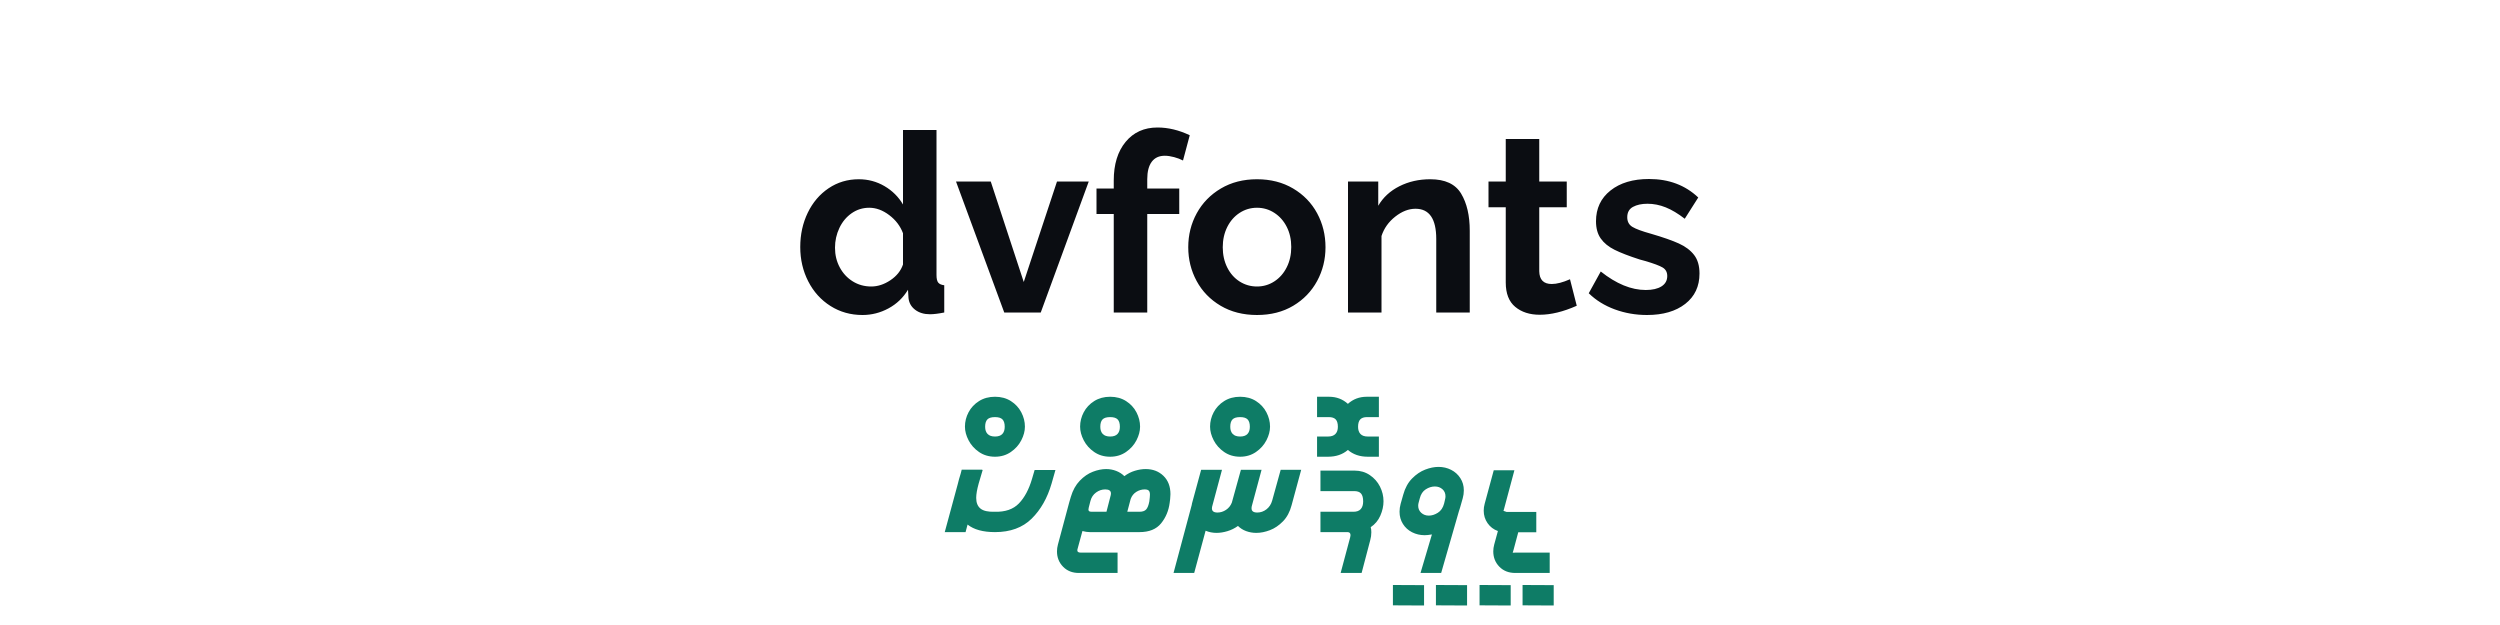
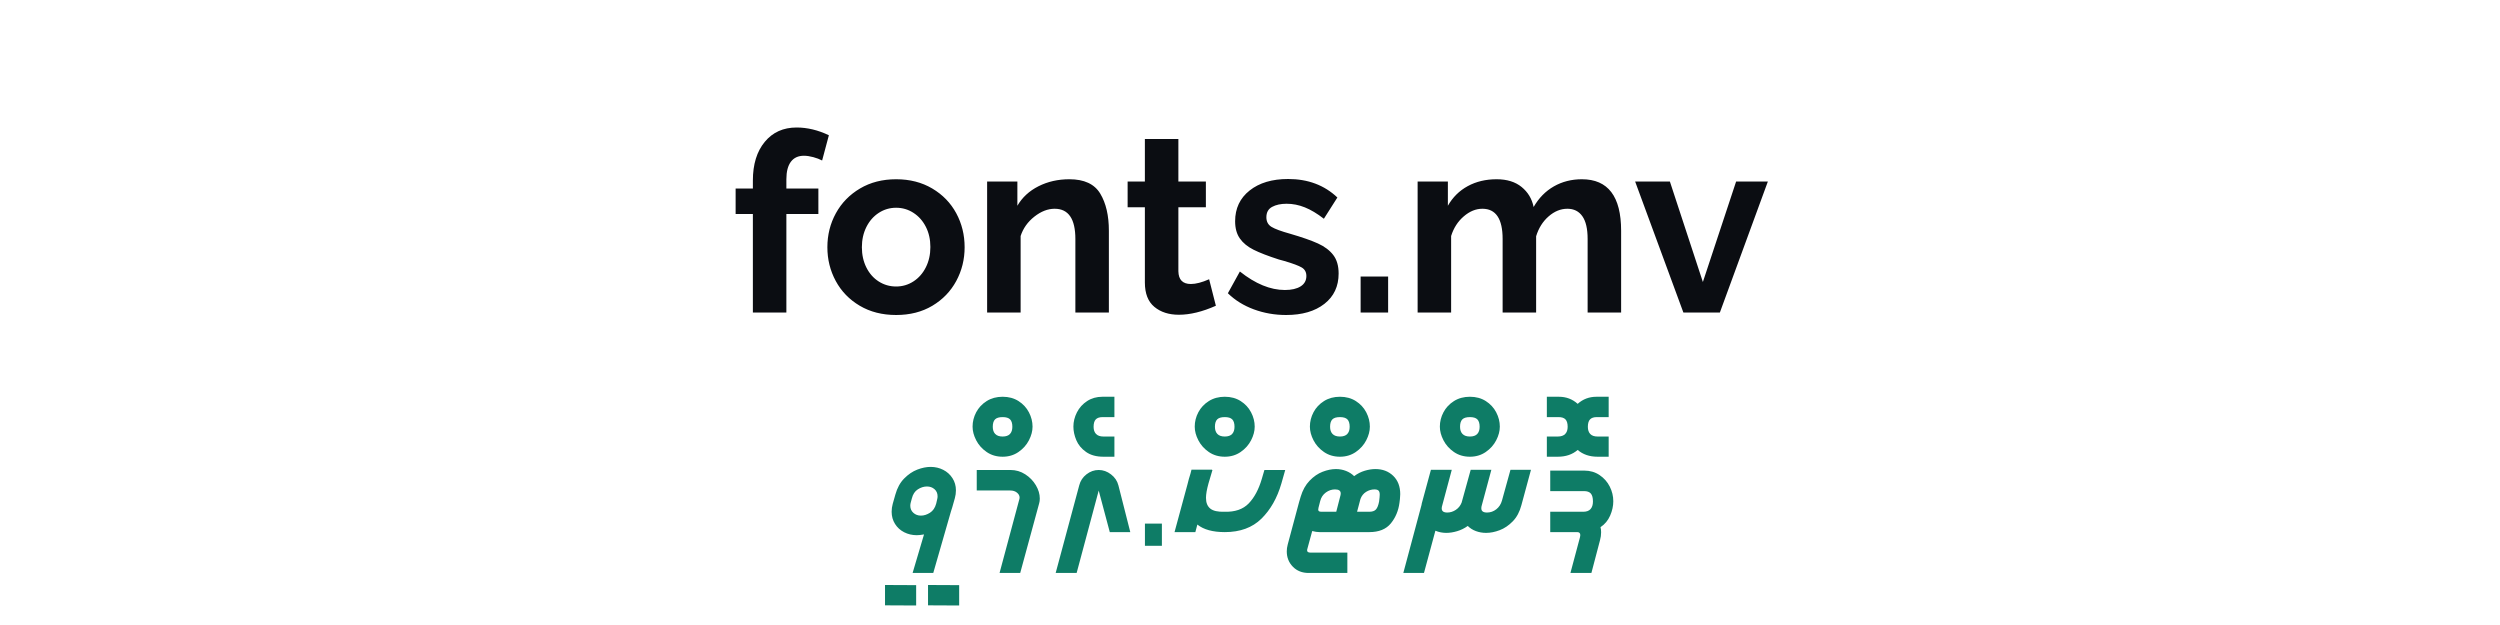
- <svg xmlns="http://www.w3.org/2000/svg" viewBox="0 0 1200 300" width="1200" height="300" role="img" aria-label="dvfonts — ޑީވީފޮންޓްސް">
-   <path fill="#0b0d12" d="M412.2 86.04Q418.92 86.04 424.56 89.34Q430.2 92.64 433.44 98.16V62.4H449.52V132.0Q449.52 134.64 450.36 135.66Q451.2 136.68 453.24 136.92V150.0Q449.04 150.84 446.4 150.84Q442.08 150.84 439.26 148.68Q436.44 146.52 436.08 143.04L435.84 139.08Q432.36 144.84 426.48 148.02Q420.6 151.2 414.0 151.2Q405.48 151.2 398.64 146.88Q391.8 142.56 387.96 135.06Q384.12 127.56 384.12 118.56Q384.12 109.56 387.72 102.12Q391.32 94.68 397.74 90.36Q404.16 86.04 412.2 86.04ZM418.2 137.52Q422.88 137.52 427.38 134.52Q431.88 131.52 433.44 126.96V111.96Q431.52 106.8 426.84 103.26Q422.16 99.72 417.24 99.72Q412.56 99.72 408.78 102.36Q405.0 105.0 402.9 109.44Q400.8 113.88 400.8 118.92Q400.8 124.08 403.08 128.34Q405.36 132.6 409.32 135.06Q413.28 137.52 418.2 137.52ZM458.88 87.12H475.56L491.4 135.36L507.36 87.12H522.6L499.56 150.0H482.04ZM534.6 102.72H526.32V90.48H534.6V86.64Q534.6 75.0 540.3 68.1Q546 61.2 555.6 61.2Q563.28 61.2 571.08 64.92L567.84 77.04Q566.04 76.08 563.58 75.42Q561.12 74.76 559.08 74.76Q555 74.76 552.84 77.64Q550.68 80.52 550.68 86.04V90.48H566.04V102.72H550.68V150.0H534.6ZM603.36 86.04Q613.2 86.04 620.7 90.48Q628.2 94.92 632.22 102.36Q636.24 109.8 636.24 118.68Q636.24 127.44 632.22 134.88Q628.2 142.32 620.76 146.76Q613.32 151.2 603.36 151.2Q593.4 151.2 585.9 146.76Q578.4 142.32 574.38 134.88Q570.36 127.44 570.36 118.68Q570.36 109.8 574.44 102.36Q578.52 94.92 586.02 90.48Q593.52 86.04 603.36 86.04ZM603.36 137.52Q607.92 137.52 611.7 135.06Q615.48 132.6 617.64 128.28Q619.8 123.96 619.8 118.56Q619.8 113.16 617.64 108.9Q615.48 104.64 611.7 102.18Q607.92 99.72 603.36 99.72Q598.8 99.72 595.02 102.18Q591.24 104.64 589.08 108.96Q586.92 113.28 586.92 118.68Q586.92 124.08 589.08 128.4Q591.24 132.72 595.02 135.12Q598.8 137.52 603.36 137.52ZM689.4 150.0V114.72Q689.4 100.2 679.44 100.2Q674.52 100.2 669.72 103.98Q664.92 107.76 663.12 113.28V150.0H647.04V87.12H661.56V98.76Q665.04 92.76 671.7 89.4Q678.36 86.04 686.52 86.04Q697.2 86.04 701.34 92.94Q705.48 99.84 705.48 110.76V150.0ZM739.08 151.08Q731.88 151.08 727.32 147.3Q722.76 143.52 722.76 135.6V99.48H714.48V87.12H722.76V66.72H738.84V87.12H752.04V99.48H738.84V130.2Q738.96 136.32 744.84 136.32Q748.44 136.32 753.6 134.04L756.84 146.76Q747.12 151.08 739.08 151.08ZM762.6 140.76 768.36 130.32Q779.52 139.2 789.96 139.2Q794.76 139.2 797.52 137.46Q800.28 135.72 800.28 132.48Q800.28 129.72 798.06 128.4Q795.84 127.08 789.72 125.28L787.08 124.56Q779.28 122.04 774.96 119.88Q770.64 117.72 768.36 114.48Q766.08 111.24 766.08 106.2Q766.08 96.96 773.04 91.44Q780 85.92 791.52 85.92Q805.8 85.92 815.16 94.8L808.68 105.0Q803.88 101.28 799.56 99.54Q795.24 97.8 790.8 97.8Q786.6 97.8 783.84 99.3Q781.08 100.8 781.08 104.28Q781.08 107.4 783.54 108.9Q786 110.4 792.48 112.2Q801.12 114.72 805.86 116.88Q810.6 119.04 813.18 122.4Q815.76 125.76 815.76 131.28Q815.76 140.52 808.92 145.86Q802.08 151.2 790.56 151.2Q782.4 151.2 775.08 148.5Q767.76 145.8 762.6 140.76Z" />
-   <path fill="#0e7c66" d="M477.604 209.534Q479.972 209.534 481.119 208.313Q482.266 207.092 482.266 204.872Q482.266 202.43 481.193 201.32Q480.12 200.21 477.604 200.21Q475.014 200.21 473.941 201.32Q472.868 202.43 472.868 204.872Q472.868 207.092 474.052 208.313Q475.236 209.534 477.604 209.534ZM477.604 190.442Q481.97 190.442 485.226 192.514Q488.482 194.586 490.221 197.916Q491.96 201.246 491.96 204.798Q491.96 207.98 490.221 211.347Q488.482 214.714 485.189 216.971Q481.896 219.228 477.604 219.228Q473.238 219.228 469.945 216.971Q466.652 214.714 464.913 211.347Q463.174 207.98 463.174 204.798Q463.174 201.172 464.913 197.879Q466.652 194.586 469.945 192.514Q473.238 190.442 477.604 190.442ZM459.696 232.474 460.362 229.884 461.102 227.442 461.62 225.444H471.536L471.462 225.592H471.684L469.76 232.104Q468.576 236.396 468.576 238.986Q468.576 242.464 470.648 244.129Q472.72 245.794 477.456 245.646Q485.004 245.868 489.074 241.65Q493.144 237.432 495.364 229.884L496.622 225.592H506.612L504.762 232.104Q501.728 242.538 495.179 248.976Q488.63 255.414 477.604 255.414Q468.946 255.414 464.432 251.788L463.47 255.414H453.48ZM532.882 209.534Q535.25 209.534 536.397 208.313Q537.544 207.092 537.544 204.872Q537.544 202.43 536.471 201.32Q535.398 200.21 532.882 200.21Q530.292 200.21 529.219 201.32Q528.146 202.43 528.146 204.872Q528.146 207.092 529.33 208.313Q530.514 209.534 532.882 209.534ZM532.882 190.442Q537.248 190.442 540.504 192.514Q543.76 194.586 545.499 197.916Q547.238 201.246 547.238 204.798Q547.238 207.98 545.499 211.347Q543.76 214.714 540.467 216.971Q537.174 219.228 532.882 219.228Q528.516 219.228 525.223 216.971Q521.93 214.714 520.191 211.347Q518.452 207.98 518.452 204.798Q518.452 201.172 520.191 197.879Q521.93 194.586 525.223 192.514Q528.516 190.442 532.882 190.442ZM517.12 264.22Q517.12 265.256 518.822 265.256H536.434V275.024H517.86Q513.198 275.024 510.275 272.027Q507.352 269.03 507.352 264.664Q507.352 263.11 507.796 261.408L512.754 242.908L513.05 241.798L513.42 240.466L513.494 240.244L514.012 238.468Q515.418 233.732 518.304 230.735Q521.19 227.738 524.557 226.443Q527.924 225.148 530.958 225.148Q533.474 225.148 535.768 226.036Q538.062 226.924 539.69 228.552Q542.058 226.776 544.759 225.962Q547.46 225.148 549.902 225.148Q555.082 225.148 558.449 228.404Q561.816 231.66 561.816 237.21Q561.816 237.95 561.668 239.578L561.446 241.354Q560.706 247.052 557.302 251.233Q553.898 255.414 546.942 255.414H523.114Q521.486 255.414 519.562 254.896L517.268 263.332Q517.12 263.702 517.12 264.22ZM522.448 244.61Q522.448 245.202 522.855 245.424Q523.262 245.646 524.15 245.646H531.106L533.178 237.58Q533.252 237.284 533.252 236.84Q533.252 234.916 530.514 234.916Q528.146 234.916 526.111 236.396Q524.076 237.876 523.41 240.466L522.596 243.648Q522.448 244.388 522.448 244.61ZM546.942 245.646Q549.162 245.646 550.161 244.536Q551.16 243.426 551.678 240.688L551.9 238.69Q551.974 238.246 551.974 237.432Q551.974 236.026 551.382 235.471Q550.79 234.916 549.458 234.916Q547.312 234.916 545.425 236.1Q543.538 237.284 542.724 239.504L541.096 245.646ZM595.264 209.534Q597.632 209.534 598.779 208.313Q599.926 207.092 599.926 204.872Q599.926 202.43 598.853 201.32Q597.78 200.21 595.264 200.21Q592.674 200.21 591.601 201.32Q590.528 202.43 590.528 204.872Q590.528 207.092 591.712 208.313Q592.896 209.534 595.264 209.534ZM595.264 190.442Q599.63 190.442 602.886 192.514Q606.142 194.586 607.881 197.916Q609.62 201.246 609.62 204.798Q609.62 207.98 607.881 211.347Q606.142 214.714 602.849 216.971Q599.556 219.228 595.264 219.228Q590.898 219.228 587.605 216.971Q584.312 214.714 582.573 211.347Q580.834 207.98 580.834 204.798Q580.834 201.172 582.573 197.879Q584.312 194.586 587.605 192.514Q590.898 190.442 595.264 190.442ZM572.028 242.39Q572.102 241.724 572.398 240.762L576.542 225.518H586.532V225.592L581.796 243.278Q581.722 243.5 581.722 244.018Q581.722 246.016 584.386 246.016Q586.532 246.016 588.456 244.758Q590.38 243.5 591.268 241.28L591.416 240.762L595.634 225.518H605.55L600.888 242.834Q600.74 243.278 600.74 244.018Q600.74 246.016 603.478 246.016Q605.92 246.016 607.918 244.462Q609.916 242.908 610.656 240.244L614.726 225.518H624.568L619.98 242.464Q618.722 247.274 615.836 250.234Q612.95 253.194 609.546 254.489Q606.142 255.784 603.034 255.784Q600.444 255.784 598.15 254.933Q595.856 254.082 594.228 252.454Q591.86 254.156 589.122 254.97Q586.384 255.784 583.942 255.784Q581.204 255.784 578.688 254.748L573.212 275.024H563.296ZM651.874 204.872Q651.874 207.092 653.021 208.313Q654.168 209.534 656.536 209.534H661.864V219.228H656.536Q650.764 219.228 646.99 215.972Q643.216 219.228 637.444 219.228H632.19V209.534H637.444Q639.812 209.534 640.996 208.313Q642.18 207.092 642.18 204.872Q642.18 202.43 641.144 201.32Q640.108 200.21 637.814 200.21H632.19V190.442H637.962Q643.216 190.442 646.99 193.846Q650.764 190.442 656.018 190.442H661.864V200.21H656.166Q653.946 200.21 652.91 201.32Q651.874 202.43 651.874 204.872ZM653.576 275.024H643.512L648.1 257.856Q648.248 257.116 648.248 256.894Q648.248 255.488 646.916 255.414H633.818V245.646H649.654Q652.022 245.646 653.169 244.351Q654.316 243.056 654.316 240.688Q654.316 238.098 653.317 236.914Q652.318 235.73 650.024 235.73H633.818V225.888H650.172Q654.316 225.888 657.498 228.034Q660.68 230.18 662.382 233.547Q664.084 236.914 664.084 240.614Q664.084 244.018 662.567 247.496Q661.05 250.974 657.942 253.046Q658.238 254.008 658.238 255.488Q658.238 257.412 657.72 259.262ZM668.598 290.564V280.796L683.546 280.87V290.638ZM689.244 280.796 704.192 280.87V290.638L689.244 290.564ZM687.32 256.524Q685.248 256.894 683.842 256.894Q680.586 256.894 677.811 255.488Q675.036 254.082 673.408 251.492Q671.78 248.902 671.78 245.646Q671.78 243.722 672.298 241.872L673.556 237.432Q674.888 232.622 677.811 229.662Q680.734 226.702 684.101 225.407Q687.468 224.112 690.502 224.112Q693.758 224.112 696.533 225.518Q699.308 226.924 700.973 229.514Q702.638 232.104 702.638 235.36Q702.638 237.284 702.12 239.134L700.862 243.574Q700.714 244.24 700.27 245.424L691.76 275.024H681.844ZM680.734 242.76Q680.734 244.832 682.214 246.164Q683.694 247.496 685.84 247.496Q687.986 247.496 690.169 246.127Q692.352 244.758 693.166 241.724L693.61 239.8Q693.832 238.986 693.832 238.246Q693.832 236.1 692.352 234.805Q690.872 233.51 688.726 233.51Q686.506 233.51 684.36 234.879Q682.214 236.248 681.474 239.282L680.956 241.206Q680.734 241.946 680.734 242.76ZM710.186 290.564V280.796L725.134 280.87V290.638ZM730.832 280.796 745.78 280.87V290.638L730.832 290.564ZM721.656 245.202 723.136 245.72H737.418V255.488H728.76L726.466 264.072Q726.096 265.33 726.096 265.256Q726.096 265.33 726.466 265.293Q726.836 265.256 727.354 265.256H743.856V275.024H727.354Q722.618 275.024 719.695 272.027Q716.772 269.03 716.772 264.664Q716.772 263.11 717.216 261.408L718.992 254.896Q715.884 253.786 714.034 251.122Q712.184 248.458 712.184 245.128Q712.184 243.5 712.628 241.872L716.994 225.74H726.91L721.878 244.536Z" />
+ <svg xmlns="http://www.w3.org/2000/svg" viewBox="0 0 1200 300" width="1200" height="300" role="img" aria-label="fonts.mv — ފޮންޓްސް.އެމްވީ">
+   <path fill="#0b0d12" d="M361.38 102.72H353.1V90.48H361.38V86.64Q361.38 75.0 367.08 68.1Q372.78 61.2 382.38 61.2Q390.06 61.2 397.86 64.92L394.62 77.04Q392.82 76.08 390.36 75.42Q387.9 74.76 385.86 74.76Q381.78 74.76 379.62 77.64Q377.46 80.52 377.46 86.04V90.48H392.82V102.72H377.46V150.0H361.38ZM430.14 86.04Q439.98 86.04 447.48 90.48Q454.98 94.92 459.0 102.36Q463.02 109.8 463.02 118.68Q463.02 127.44 459.0 134.88Q454.98 142.32 447.54 146.76Q440.1 151.2 430.14 151.2Q420.18 151.2 412.68 146.76Q405.18 142.32 401.16 134.88Q397.14 127.44 397.14 118.68Q397.14 109.8 401.22 102.36Q405.3 94.92 412.8 90.48Q420.3 86.04 430.14 86.04ZM430.14 137.52Q434.7 137.52 438.48 135.06Q442.26 132.6 444.42 128.28Q446.58 123.96 446.58 118.56Q446.58 113.16 444.42 108.9Q442.26 104.64 438.48 102.18Q434.7 99.72 430.14 99.72Q425.58 99.72 421.8 102.18Q418.02 104.64 415.86 108.96Q413.7 113.28 413.7 118.68Q413.7 124.08 415.86 128.4Q418.02 132.72 421.8 135.12Q425.58 137.52 430.14 137.52ZM516.18 150.0V114.72Q516.18 100.2 506.22 100.2Q501.3 100.2 496.5 103.98Q491.7 107.76 489.9 113.28V150.0H473.82V87.12H488.34V98.76Q491.82 92.76 498.48 89.4Q505.14 86.04 513.3 86.04Q523.98 86.04 528.12 92.94Q532.26 99.84 532.26 110.76V150.0ZM565.86 151.08Q558.66 151.08 554.1 147.3Q549.54 143.52 549.54 135.6V99.48H541.26V87.12H549.54V66.72H565.62V87.12H578.82V99.48H565.62V130.2Q565.74 136.32 571.62 136.32Q575.22 136.32 580.38 134.04L583.62 146.76Q573.9 151.08 565.86 151.08ZM589.38 140.76 595.14 130.32Q606.3 139.2 616.74 139.2Q621.54 139.2 624.3 137.46Q627.06 135.72 627.06 132.48Q627.06 129.72 624.84 128.4Q622.62 127.08 616.5 125.28L613.86 124.56Q606.06 122.04 601.74 119.88Q597.42 117.72 595.14 114.48Q592.86 111.24 592.86 106.2Q592.86 96.96 599.82 91.44Q606.78 85.92 618.3 85.92Q632.58 85.92 641.94 94.8L635.46 105.0Q630.66 101.28 626.34 99.54Q622.02 97.8 617.58 97.8Q613.38 97.8 610.62 99.3Q607.86 100.8 607.86 104.28Q607.86 107.4 610.32 108.9Q612.78 110.4 619.26 112.2Q627.9 114.72 632.64 116.88Q637.38 119.04 639.96 122.4Q642.54 125.76 642.54 131.28Q642.54 140.52 635.7 145.86Q628.86 151.2 617.34 151.2Q609.18 151.2 601.86 148.5Q594.54 145.8 589.38 140.76ZM653.1 132.72H666.3V150.0H653.1ZM762.06 150.0V114.72Q762.06 107.4 759.54 103.8Q757.02 100.2 752.34 100.2Q747.54 100.2 743.34 103.86Q739.14 107.52 737.34 113.4V150.0H721.26V114.72Q721.26 100.2 711.54 100.2Q706.86 100.2 702.6 103.86Q698.34 107.52 696.54 113.28V150.0H680.46V87.12H694.98V98.76Q698.46 92.64 704.52 89.34Q710.58 86.04 718.38 86.04Q725.82 86.04 730.38 89.76Q734.94 93.48 736.14 99.36Q739.86 92.88 745.86 89.46Q751.86 86.04 759.3 86.04Q778.14 86.04 778.14 110.76V150.0ZM784.86 87.12H801.54L817.38 135.36L833.34 87.12H848.58L825.54 150.0H808.02Z" />
+   <path fill="#0e7c66" d="M424.805 290.564V280.796L439.753 280.87V290.638ZM445.451 280.796 460.399 280.87V290.638L445.451 290.564ZM443.527 256.524Q441.455 256.894 440.049 256.894Q436.793 256.894 434.018 255.488Q431.243 254.082 429.615 251.492Q427.987 248.902 427.987 245.646Q427.987 243.722 428.505 241.872L429.763 237.432Q431.095 232.622 434.018 229.662Q436.941 226.702 440.308 225.407Q443.675 224.112 446.709 224.112Q449.965 224.112 452.74 225.518Q455.515 226.924 457.18 229.514Q458.845 232.104 458.845 235.36Q458.845 237.284 458.327 239.134L457.069 243.574Q456.921 244.24 456.477 245.424L447.967 275.024H438.051ZM436.941 242.76Q436.941 244.832 438.421 246.164Q439.901 247.496 442.047 247.496Q444.193 247.496 446.376 246.127Q448.559 244.758 449.373 241.724L449.817 239.8Q450.039 238.986 450.039 238.246Q450.039 236.1 448.559 234.805Q447.079 233.51 444.933 233.51Q442.713 233.51 440.567 234.879Q438.421 236.248 437.681 239.282L437.163 241.206Q436.941 241.946 436.941 242.76ZM481.267 209.534Q483.635 209.534 484.782 208.313Q485.929 207.092 485.929 204.872Q485.929 202.43 484.856 201.32Q483.783 200.21 481.267 200.21Q478.677 200.21 477.604 201.32Q476.531 202.43 476.531 204.872Q476.531 207.092 477.715 208.313Q478.899 209.534 481.267 209.534ZM481.267 190.442Q485.633 190.442 488.889 192.514Q492.145 194.586 493.884 197.916Q495.623 201.246 495.623 204.798Q495.623 207.98 493.884 211.347Q492.145 214.714 488.852 216.971Q485.559 219.228 481.267 219.228Q476.901 219.228 473.608 216.971Q470.315 214.714 468.576 211.347Q466.837 207.98 466.837 204.798Q466.837 201.172 468.576 197.879Q470.315 194.586 473.608 192.514Q476.901 190.442 481.267 190.442ZM489.407 238.838Q489.407 237.506 488.149 236.47Q486.891 235.434 484.893 235.434H468.835V225.592H485.041Q488.889 225.592 492.108 227.664Q495.327 229.736 497.214 232.918Q499.101 236.1 499.101 239.282Q499.101 240.614 498.805 241.576L489.703 275.024H479.787L489.333 239.43Q489.407 239.208 489.407 238.838ZM524.927 204.872Q524.927 207.092 526.111 208.313Q527.295 209.534 529.663 209.534H534.917V219.228H529.663Q524.557 219.228 521.301 216.934Q518.045 214.64 516.639 211.31Q515.233 207.98 515.233 204.798Q515.233 201.246 516.935 197.916Q518.637 194.586 521.819 192.514Q525.001 190.442 529.145 190.442H534.917V200.21H529.293Q526.999 200.21 525.963 201.32Q524.927 202.43 524.927 204.872ZM527.369 225.592Q530.551 225.592 533.289 227.701Q536.027 229.81 536.841 232.992L542.539 255.414H532.697L527.369 235.434V235.508L516.787 275.024H506.723L518.045 232.918Q518.859 229.736 521.523 227.664Q524.187 225.592 527.369 225.592ZM549.569 251.344H557.709V262.0H549.569ZM587.901 209.534Q590.269 209.534 591.416 208.313Q592.563 207.092 592.563 204.872Q592.563 202.43 591.49 201.32Q590.417 200.21 587.901 200.21Q585.311 200.21 584.238 201.32Q583.165 202.43 583.165 204.872Q583.165 207.092 584.349 208.313Q585.533 209.534 587.901 209.534ZM587.901 190.442Q592.267 190.442 595.523 192.514Q598.779 194.586 600.518 197.916Q602.257 201.246 602.257 204.798Q602.257 207.98 600.518 211.347Q598.779 214.714 595.486 216.971Q592.193 219.228 587.901 219.228Q583.535 219.228 580.242 216.971Q576.949 214.714 575.21 211.347Q573.471 207.98 573.471 204.798Q573.471 201.172 575.21 197.879Q576.949 194.586 580.242 192.514Q583.535 190.442 587.901 190.442ZM569.993 232.474 570.659 229.884 571.399 227.442 571.917 225.444H581.833L581.759 225.592H581.981L580.057 232.104Q578.873 236.396 578.873 238.986Q578.873 242.464 580.945 244.129Q583.017 245.794 587.753 245.646Q595.301 245.868 599.371 241.65Q603.441 237.432 605.661 229.884L606.919 225.592H616.909L615.059 232.104Q612.025 242.538 605.476 248.976Q598.927 255.414 587.901 255.414Q579.243 255.414 574.729 251.788L573.767 255.414H563.777ZM643.179 209.534Q645.547 209.534 646.694 208.313Q647.841 207.092 647.841 204.872Q647.841 202.43 646.768 201.32Q645.695 200.21 643.179 200.21Q640.589 200.21 639.516 201.32Q638.443 202.43 638.443 204.872Q638.443 207.092 639.627 208.313Q640.811 209.534 643.179 209.534ZM643.179 190.442Q647.545 190.442 650.801 192.514Q654.057 194.586 655.796 197.916Q657.535 201.246 657.535 204.798Q657.535 207.98 655.796 211.347Q654.057 214.714 650.764 216.971Q647.471 219.228 643.179 219.228Q638.813 219.228 635.52 216.971Q632.227 214.714 630.488 211.347Q628.749 207.98 628.749 204.798Q628.749 201.172 630.488 197.879Q632.227 194.586 635.52 192.514Q638.813 190.442 643.179 190.442ZM627.417 264.22Q627.417 265.256 629.119 265.256H646.731V275.024H628.157Q623.495 275.024 620.572 272.027Q617.649 269.03 617.649 264.664Q617.649 263.11 618.093 261.408L623.051 242.908L623.347 241.798L623.717 240.466L623.791 240.244L624.309 238.468Q625.715 233.732 628.601 230.735Q631.487 227.738 634.854 226.443Q638.221 225.148 641.255 225.148Q643.771 225.148 646.065 226.036Q648.359 226.924 649.987 228.552Q652.355 226.776 655.056 225.962Q657.757 225.148 660.199 225.148Q665.379 225.148 668.746 228.404Q672.113 231.66 672.113 237.21Q672.113 237.95 671.965 239.578L671.743 241.354Q671.003 247.052 667.599 251.233Q664.195 255.414 657.239 255.414H633.411Q631.783 255.414 629.859 254.896L627.565 263.332Q627.417 263.702 627.417 264.22ZM632.745 244.61Q632.745 245.202 633.152 245.424Q633.559 245.646 634.447 245.646H641.403L643.475 237.58Q643.549 237.284 643.549 236.84Q643.549 234.916 640.811 234.916Q638.443 234.916 636.408 236.396Q634.373 237.876 633.707 240.466L632.893 243.648Q632.745 244.388 632.745 244.61ZM657.239 245.646Q659.459 245.646 660.458 244.536Q661.457 243.426 661.975 240.688L662.197 238.69Q662.271 238.246 662.271 237.432Q662.271 236.026 661.679 235.471Q661.087 234.916 659.755 234.916Q657.609 234.916 655.722 236.1Q653.835 237.284 653.021 239.504L651.393 245.646ZM705.561 209.534Q707.929 209.534 709.076 208.313Q710.223 207.092 710.223 204.872Q710.223 202.43 709.15 201.32Q708.077 200.21 705.561 200.21Q702.971 200.21 701.898 201.32Q700.825 202.43 700.825 204.872Q700.825 207.092 702.009 208.313Q703.193 209.534 705.561 209.534ZM705.561 190.442Q709.927 190.442 713.183 192.514Q716.439 194.586 718.178 197.916Q719.917 201.246 719.917 204.798Q719.917 207.98 718.178 211.347Q716.439 214.714 713.146 216.971Q709.853 219.228 705.561 219.228Q701.195 219.228 697.902 216.971Q694.609 214.714 692.87 211.347Q691.131 207.98 691.131 204.798Q691.131 201.172 692.87 197.879Q694.609 194.586 697.902 192.514Q701.195 190.442 705.561 190.442ZM682.325 242.39Q682.399 241.724 682.695 240.762L686.839 225.518H696.829V225.592L692.093 243.278Q692.019 243.5 692.019 244.018Q692.019 246.016 694.683 246.016Q696.829 246.016 698.753 244.758Q700.677 243.5 701.565 241.28L701.713 240.762L705.931 225.518H715.847L711.185 242.834Q711.037 243.278 711.037 244.018Q711.037 246.016 713.775 246.016Q716.217 246.016 718.215 244.462Q720.213 242.908 720.953 240.244L725.023 225.518H734.865L730.277 242.464Q729.019 247.274 726.133 250.234Q723.247 253.194 719.843 254.489Q716.439 255.784 713.331 255.784Q710.741 255.784 708.447 254.933Q706.153 254.082 704.525 252.454Q702.157 254.156 699.419 254.97Q696.681 255.784 694.239 255.784Q691.501 255.784 688.985 254.748L683.509 275.024H673.593ZM762.171 204.872Q762.171 207.092 763.318 208.313Q764.465 209.534 766.833 209.534H772.161V219.228H766.833Q761.061 219.228 757.287 215.972Q753.513 219.228 747.741 219.228H742.487V209.534H747.741Q750.109 209.534 751.293 208.313Q752.477 207.092 752.477 204.872Q752.477 202.43 751.441 201.32Q750.405 200.21 748.111 200.21H742.487V190.442H748.259Q753.513 190.442 757.287 193.846Q761.061 190.442 766.315 190.442H772.161V200.21H766.463Q764.243 200.21 763.207 201.32Q762.171 202.43 762.171 204.872ZM763.873 275.024H753.809L758.397 257.856Q758.545 257.116 758.545 256.894Q758.545 255.488 757.213 255.414H744.115V245.646H759.951Q762.319 245.646 763.466 244.351Q764.613 243.056 764.613 240.688Q764.613 238.098 763.614 236.914Q762.615 235.73 760.321 235.73H744.115V225.888H760.469Q764.613 225.888 767.795 228.034Q770.977 230.18 772.679 233.547Q774.381 236.914 774.381 240.614Q774.381 244.018 772.864 247.496Q771.347 250.974 768.239 253.046Q768.535 254.008 768.535 255.488Q768.535 257.412 768.017 259.262Z" />
</svg>
